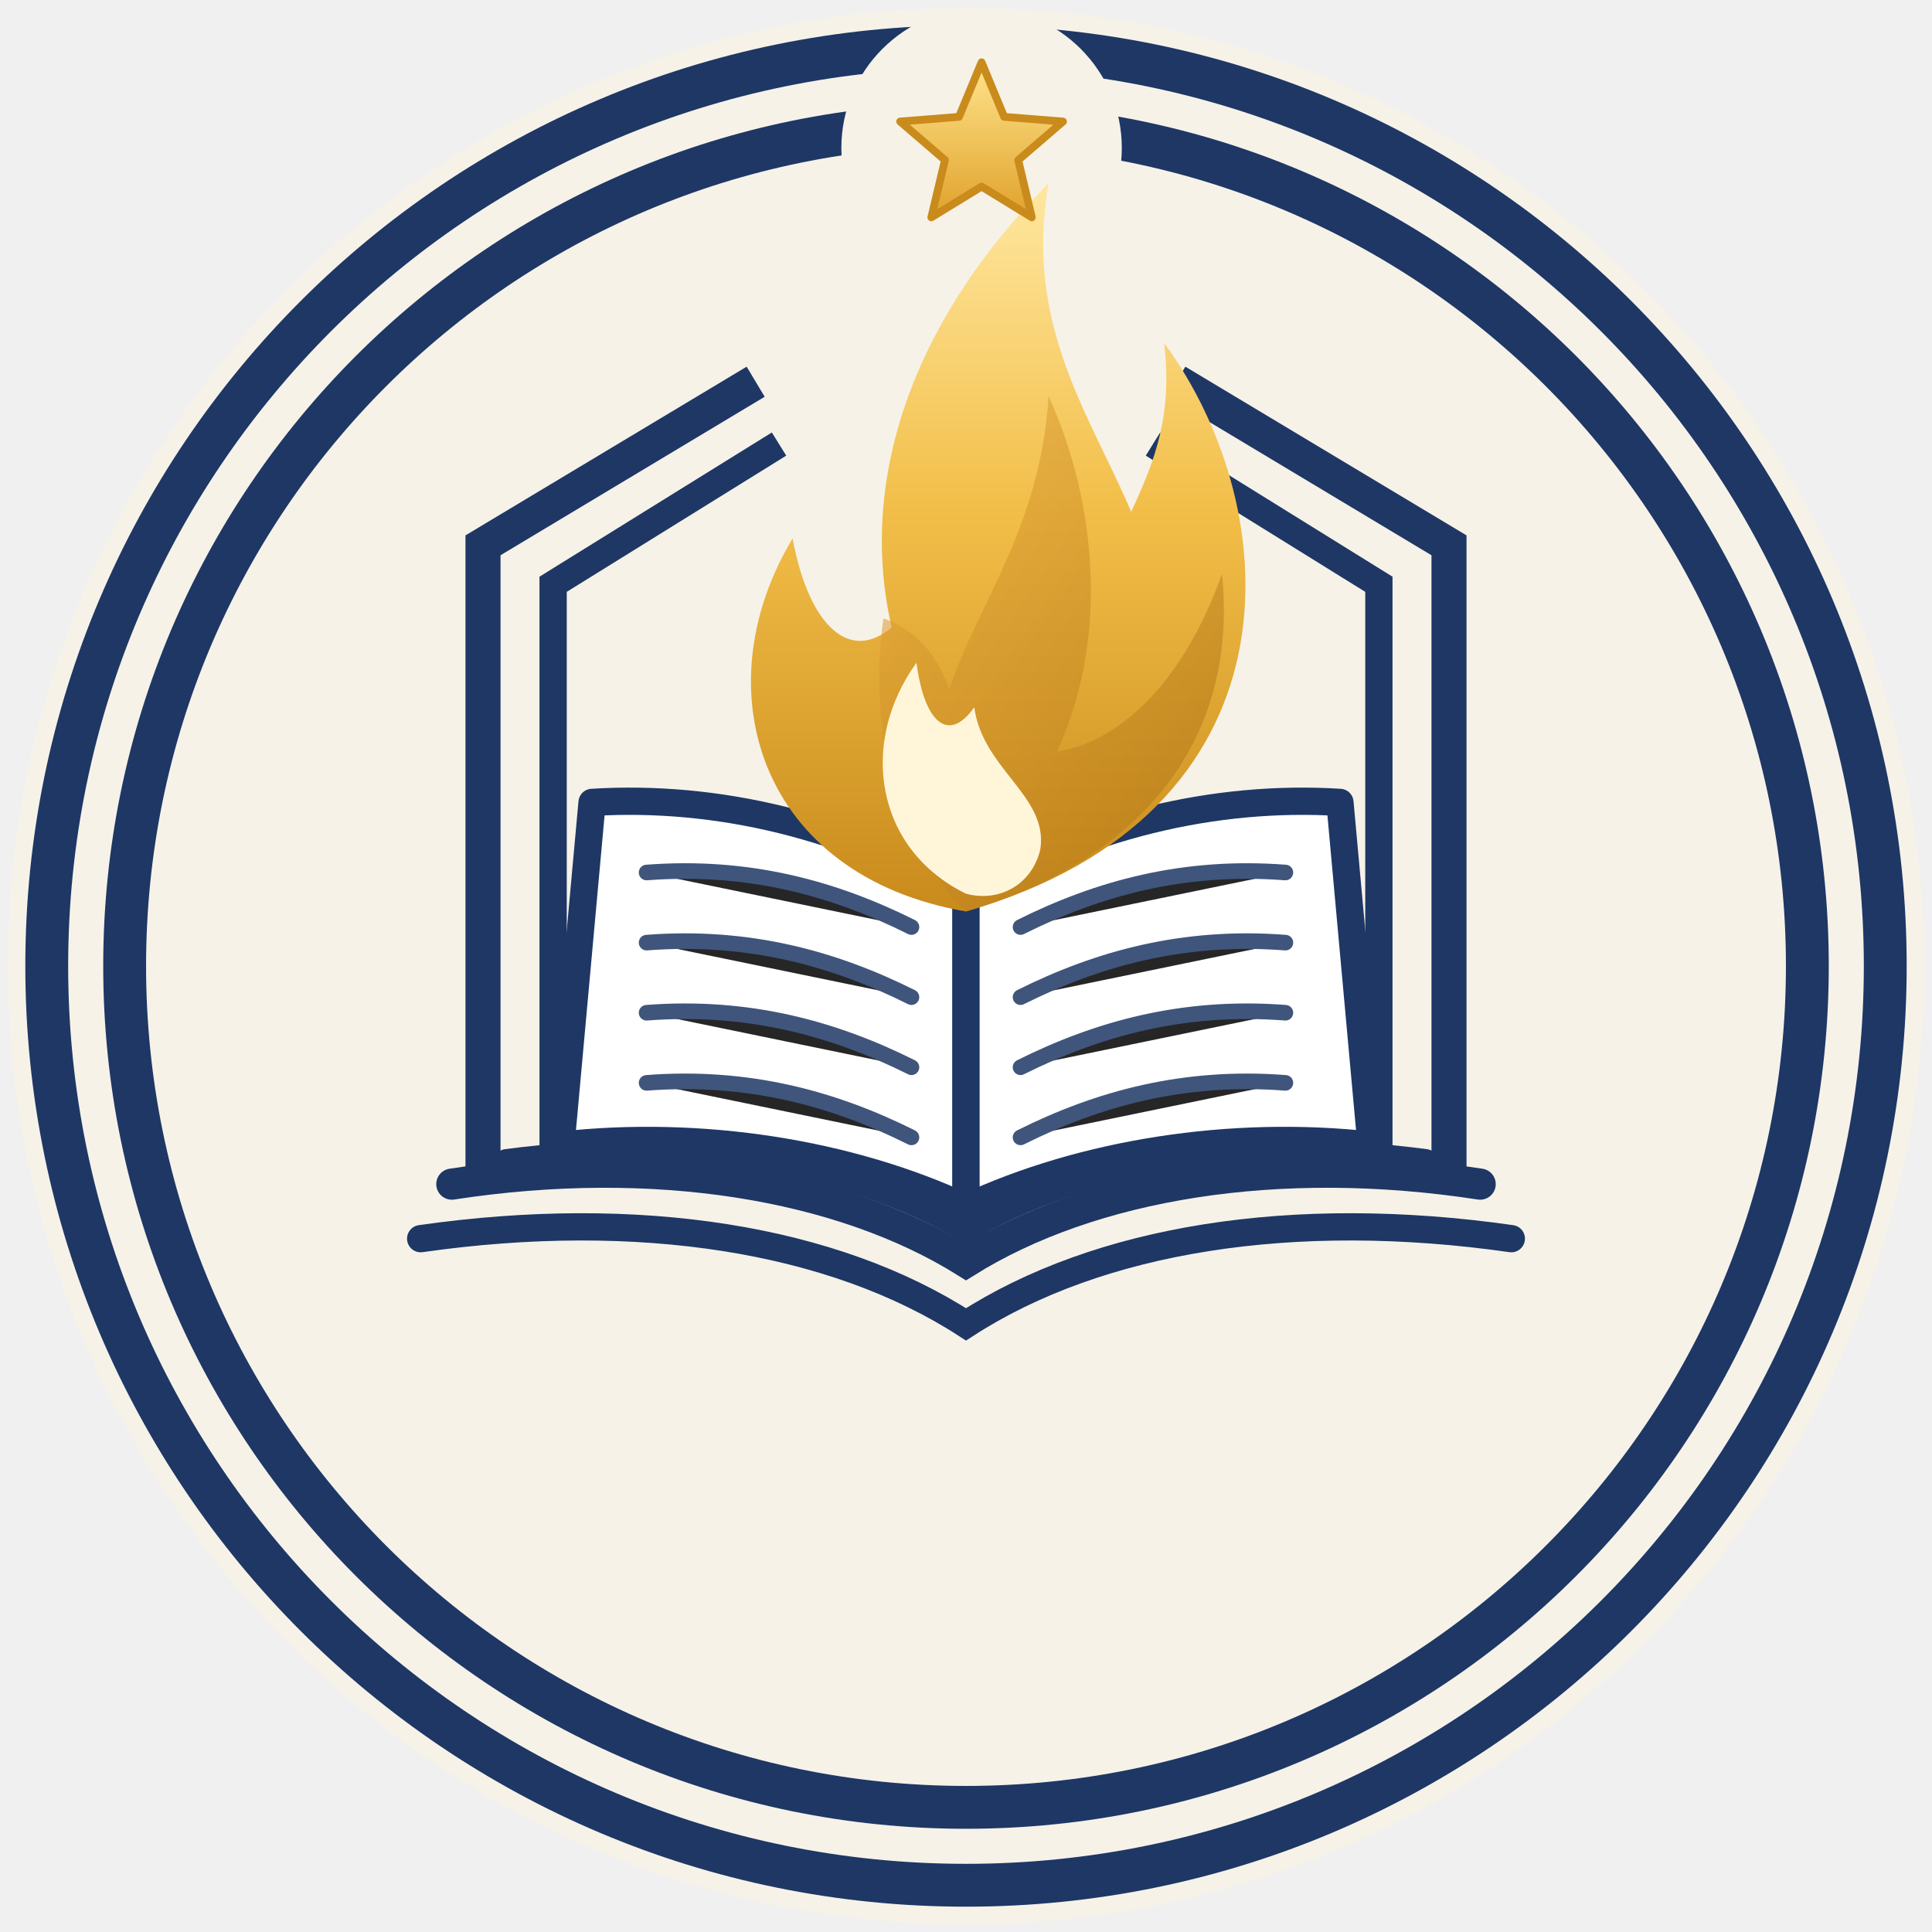
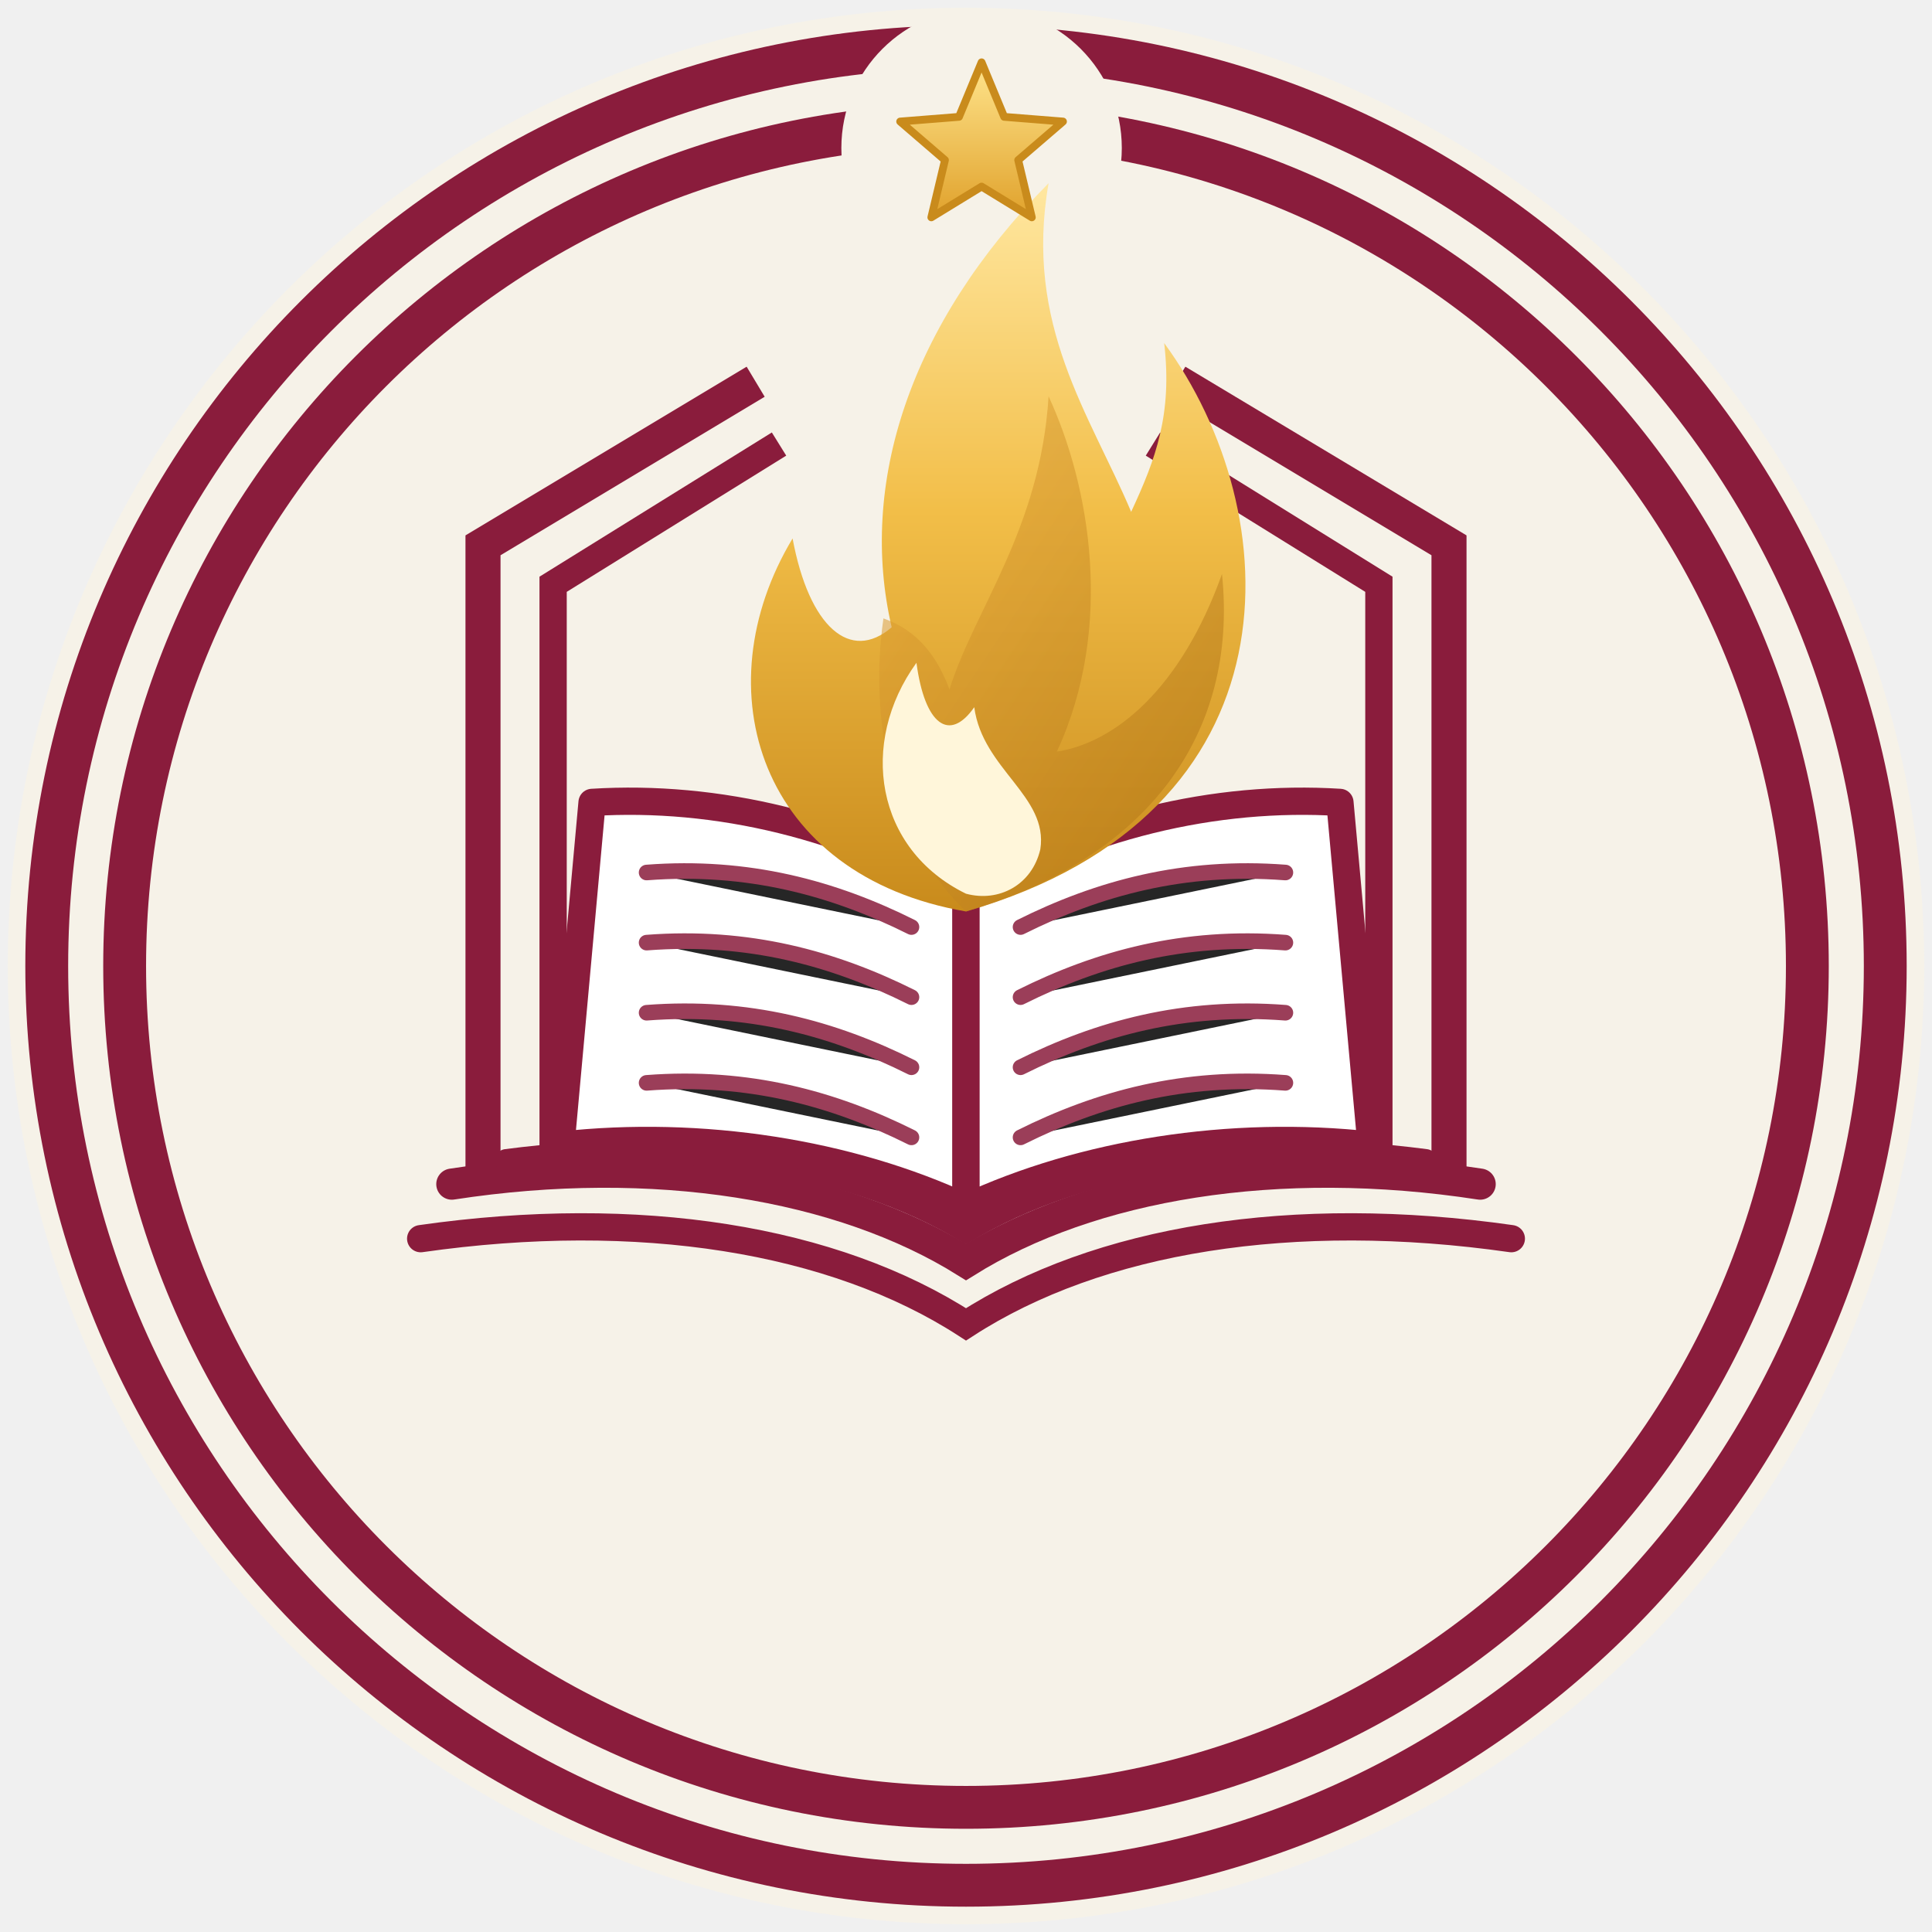
<svg xmlns="http://www.w3.org/2000/svg" viewBox="52 2 496 496" width="496" height="496">
  <defs>
    <linearGradient id="jig" x1="0" y1="0" x2="0" y2="1">
      <stop offset="0" stop-color="#FFE7A0" />
      <stop offset=".45" stop-color="#F2BE48" />
      <stop offset="1" stop-color="#C98B1C" />
    </linearGradient>
    <linearGradient id="jig2" x1="0" y1="0" x2="1" y2="1">
      <stop offset="0" stop-color="#E9A93A" />
      <stop offset="1" stop-color="#A86D10" />
    </linearGradient>
    <linearGradient id="jis" x1="0" y1="0" x2="0" y2="1">
      <stop offset="0" stop-color="#FFE48C" />
      <stop offset="1" stop-color="#E0A22C" />
    </linearGradient>
    <mask id="jim" maskUnits="userSpaceOnUse" x="0" y="0" width="600" height="500">
      <rect width="600" height="500" fill="white" />
      <circle cx="304" cy="40" r="36" fill="black" />
    </mask>
  </defs>
  <circle cx="300" cy="250" r="246" fill="#F6F2E8" />
-   <g mask="url(#jim)" fill="none" stroke="#1E3765" stroke-width="11">
+   <g mask="url(#jim)" fill="none" stroke="#8A1C3C" stroke-width="11">
    <circle cx="300" cy="250" r="236" />
    <circle cx="300" cy="250" r="216" />
  </g>
-   <g fill="none" stroke="#1E3765" stroke-width="9" stroke-linejoin="miter" stroke-linecap="butt">
+   <g fill="none" stroke="#8A1C3C" stroke-width="9" stroke-linejoin="miter" stroke-linecap="butt">
    <path d="M176 304 L176 142 L246 100" />
    <path d="M424 304 L424 142 L354 100" />
    <path d="M194 298 L194 152 L252 116" stroke-width="7" />
    <path d="M406 298 L406 152 L348 116" stroke-width="7" />
  </g>
-   <path d="M168 306 C220 298 268 306 300 326 C332 306 380 298 432 306" fill="none" stroke="#1E3765" stroke-width="8" stroke-linecap="round" />
-   <path d="M160 320 C216 312 266 320 300 342 C334 320 384 312 440 320" fill="none" stroke="#1E3765" stroke-width="7" stroke-linecap="round" />
-   <path d="M182 300 C228 294 270 300 300 318 C330 300 372 294 418 300" fill="none" stroke="#1E3765" stroke-width="6" stroke-linecap="round" />
-   <path d="M300 232 C270 214 236 206 204 208 L196 296 C232 292 270 298 300 312 Z" fill="#FFFFFF" stroke="#1E3765" stroke-width="7" stroke-linejoin="round" />
-   <path d="M300 232 C330 214 364 206 396 208 L404 296 C368 292 330 298 300 312 Z" fill="#FFFFFF" stroke="#1E3765" stroke-width="7" stroke-linejoin="round" />
-   <path d="M300 232 V312" stroke="#1E3765" stroke-width="6" />
-   <g stroke="#1E3765" stroke-width="4" stroke-linecap="round" opacity=".85">
+   <path d="M168 306 C220 298 268 306 300 326 C332 306 380 298 432 306" fill="none" stroke="#8A1C3C" stroke-width="8" stroke-linecap="round" />
+   <path d="M160 320 C216 312 266 320 300 342 C334 320 384 312 440 320" fill="none" stroke="#8A1C3C" stroke-width="7" stroke-linecap="round" />
+   <path d="M182 300 C228 294 270 300 300 318 C330 300 372 294 418 300" fill="none" stroke="#8A1C3C" stroke-width="6" stroke-linecap="round" />
+   <path d="M300 232 C270 214 236 206 204 208 L196 296 C232 292 270 298 300 312 Z" fill="#FFFFFF" stroke="#8A1C3C" stroke-width="7" stroke-linejoin="round" />
+   <path d="M300 232 C330 214 364 206 396 208 L404 296 C368 292 330 298 300 312 Z" fill="#FFFFFF" stroke="#8A1C3C" stroke-width="7" stroke-linejoin="round" />
+   <path d="M300 232 V312" stroke="#8A1C3C" stroke-width="6" />
+   <g stroke="#8A1C3C" stroke-width="4" stroke-linecap="round" opacity=".85">
    <path d="M218 226 C244 224 266 230 286 240" />
    <path d="M382 226 C356 224 334 230 314 240" />
    <path d="M218 244 C244 242 266 248 286 258" />
    <path d="M382 244 C356 242 334 248 314 258" />
    <path d="M218 262 C244 260 266 266 286 276" />
    <path d="M382 262 C356 260 334 266 314 276" />
    <path d="M218 280 C244 278 266 284 286 294" />
    <path d="M382 280 C356 278 334 284 314 294" />
  </g>
  <g transform="translate(300 236) scale(1.06 1.14) translate(-300 -236)">
    <path d="M300 236 C250 228 236 186 258 152 C262 172 272 180 282 172 C274 140 286 104 320 72 C314 104 330 124 340 146 C346 134 350 124 348 108 C378 146 382 214 300 236 Z" fill="url(#jig)" />
    <path d="M300 236 C344 224 366 196 362 160 C352 186 336 198 322 200 C336 172 330 140 320 120 C318 150 302 168 296 186 C292 176 286 172 280 170 C276 196 284 222 300 236 Z" fill="url(#jig2)" opacity=".55" />
    <path d="M300 232 C278 222 274 198 288 180 C290 194 296 198 302 190 C304 204 320 210 318 222 C316 230 308 234 300 232 Z" fill="#FFF6DA" />
  </g>
  <path d="M304.0 18.0 L309.8 32.0 L324.9 33.2 L313.4 43.1 L316.9 57.8 L304.0 49.9 L291.1 57.8 L294.6 43.1 L283.1 33.2 L298.2 32.0 Z" fill="url(#jis)" stroke="#C98B1C" stroke-width="2" stroke-linejoin="round" />
</svg>
